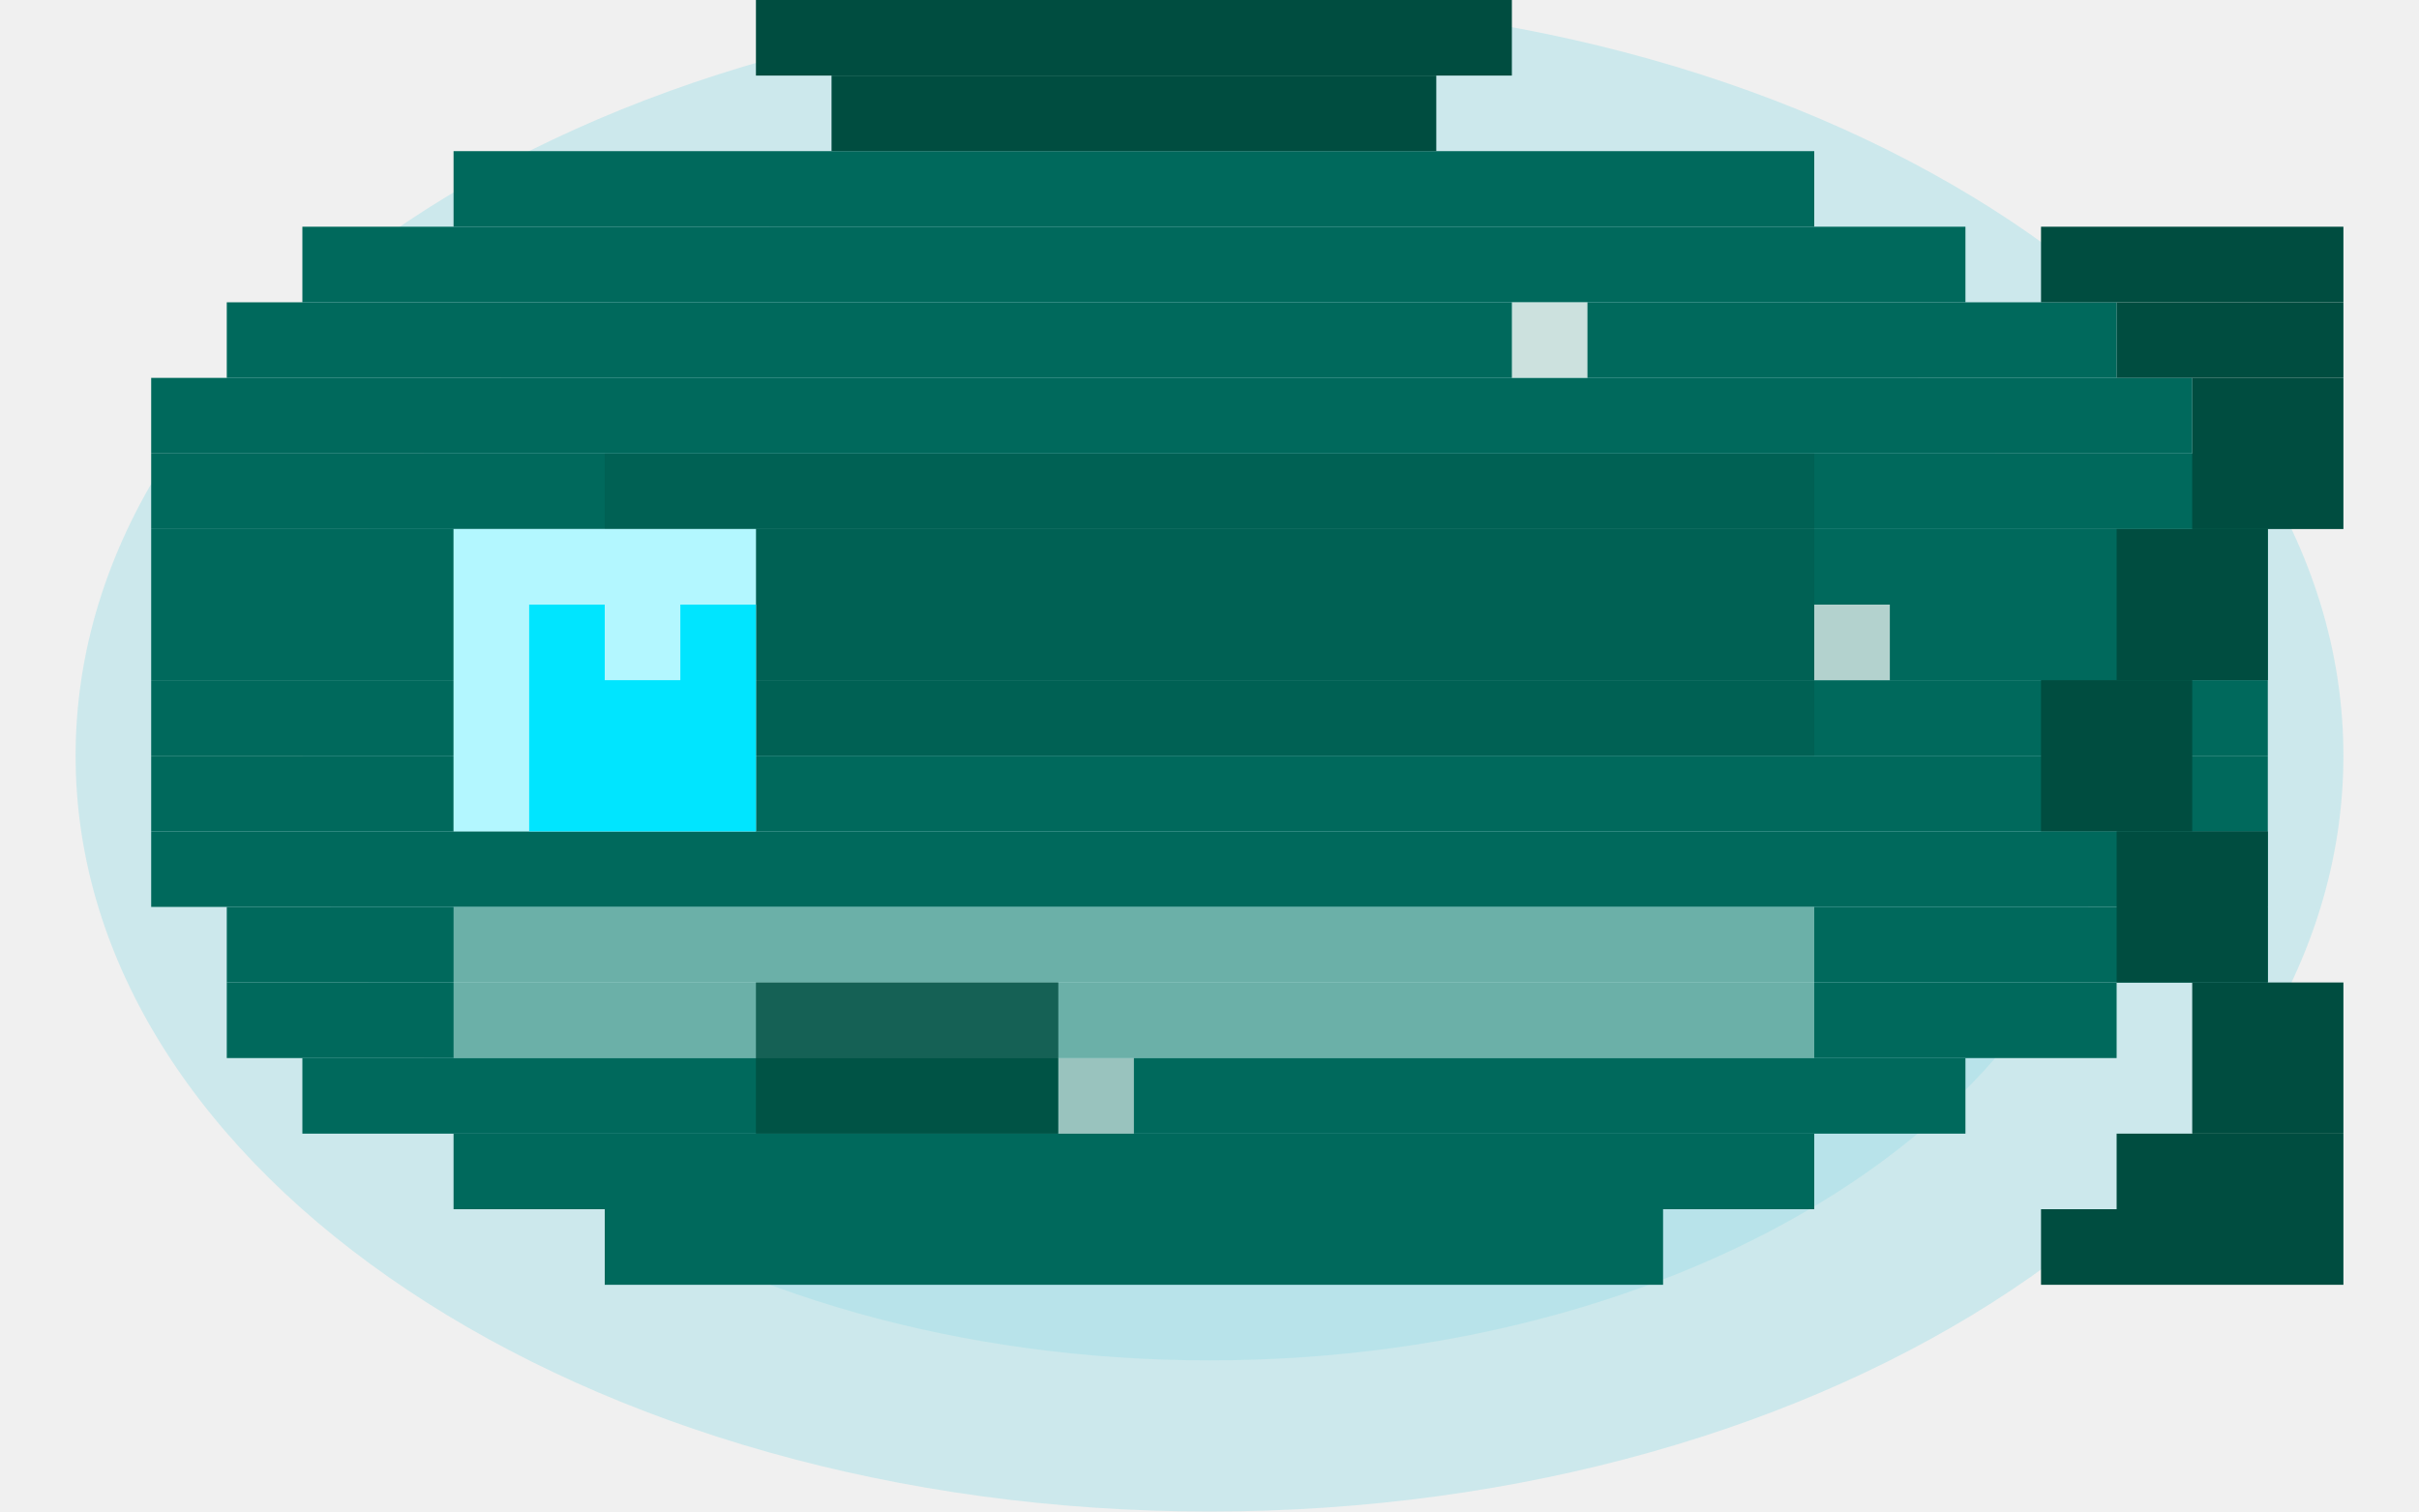
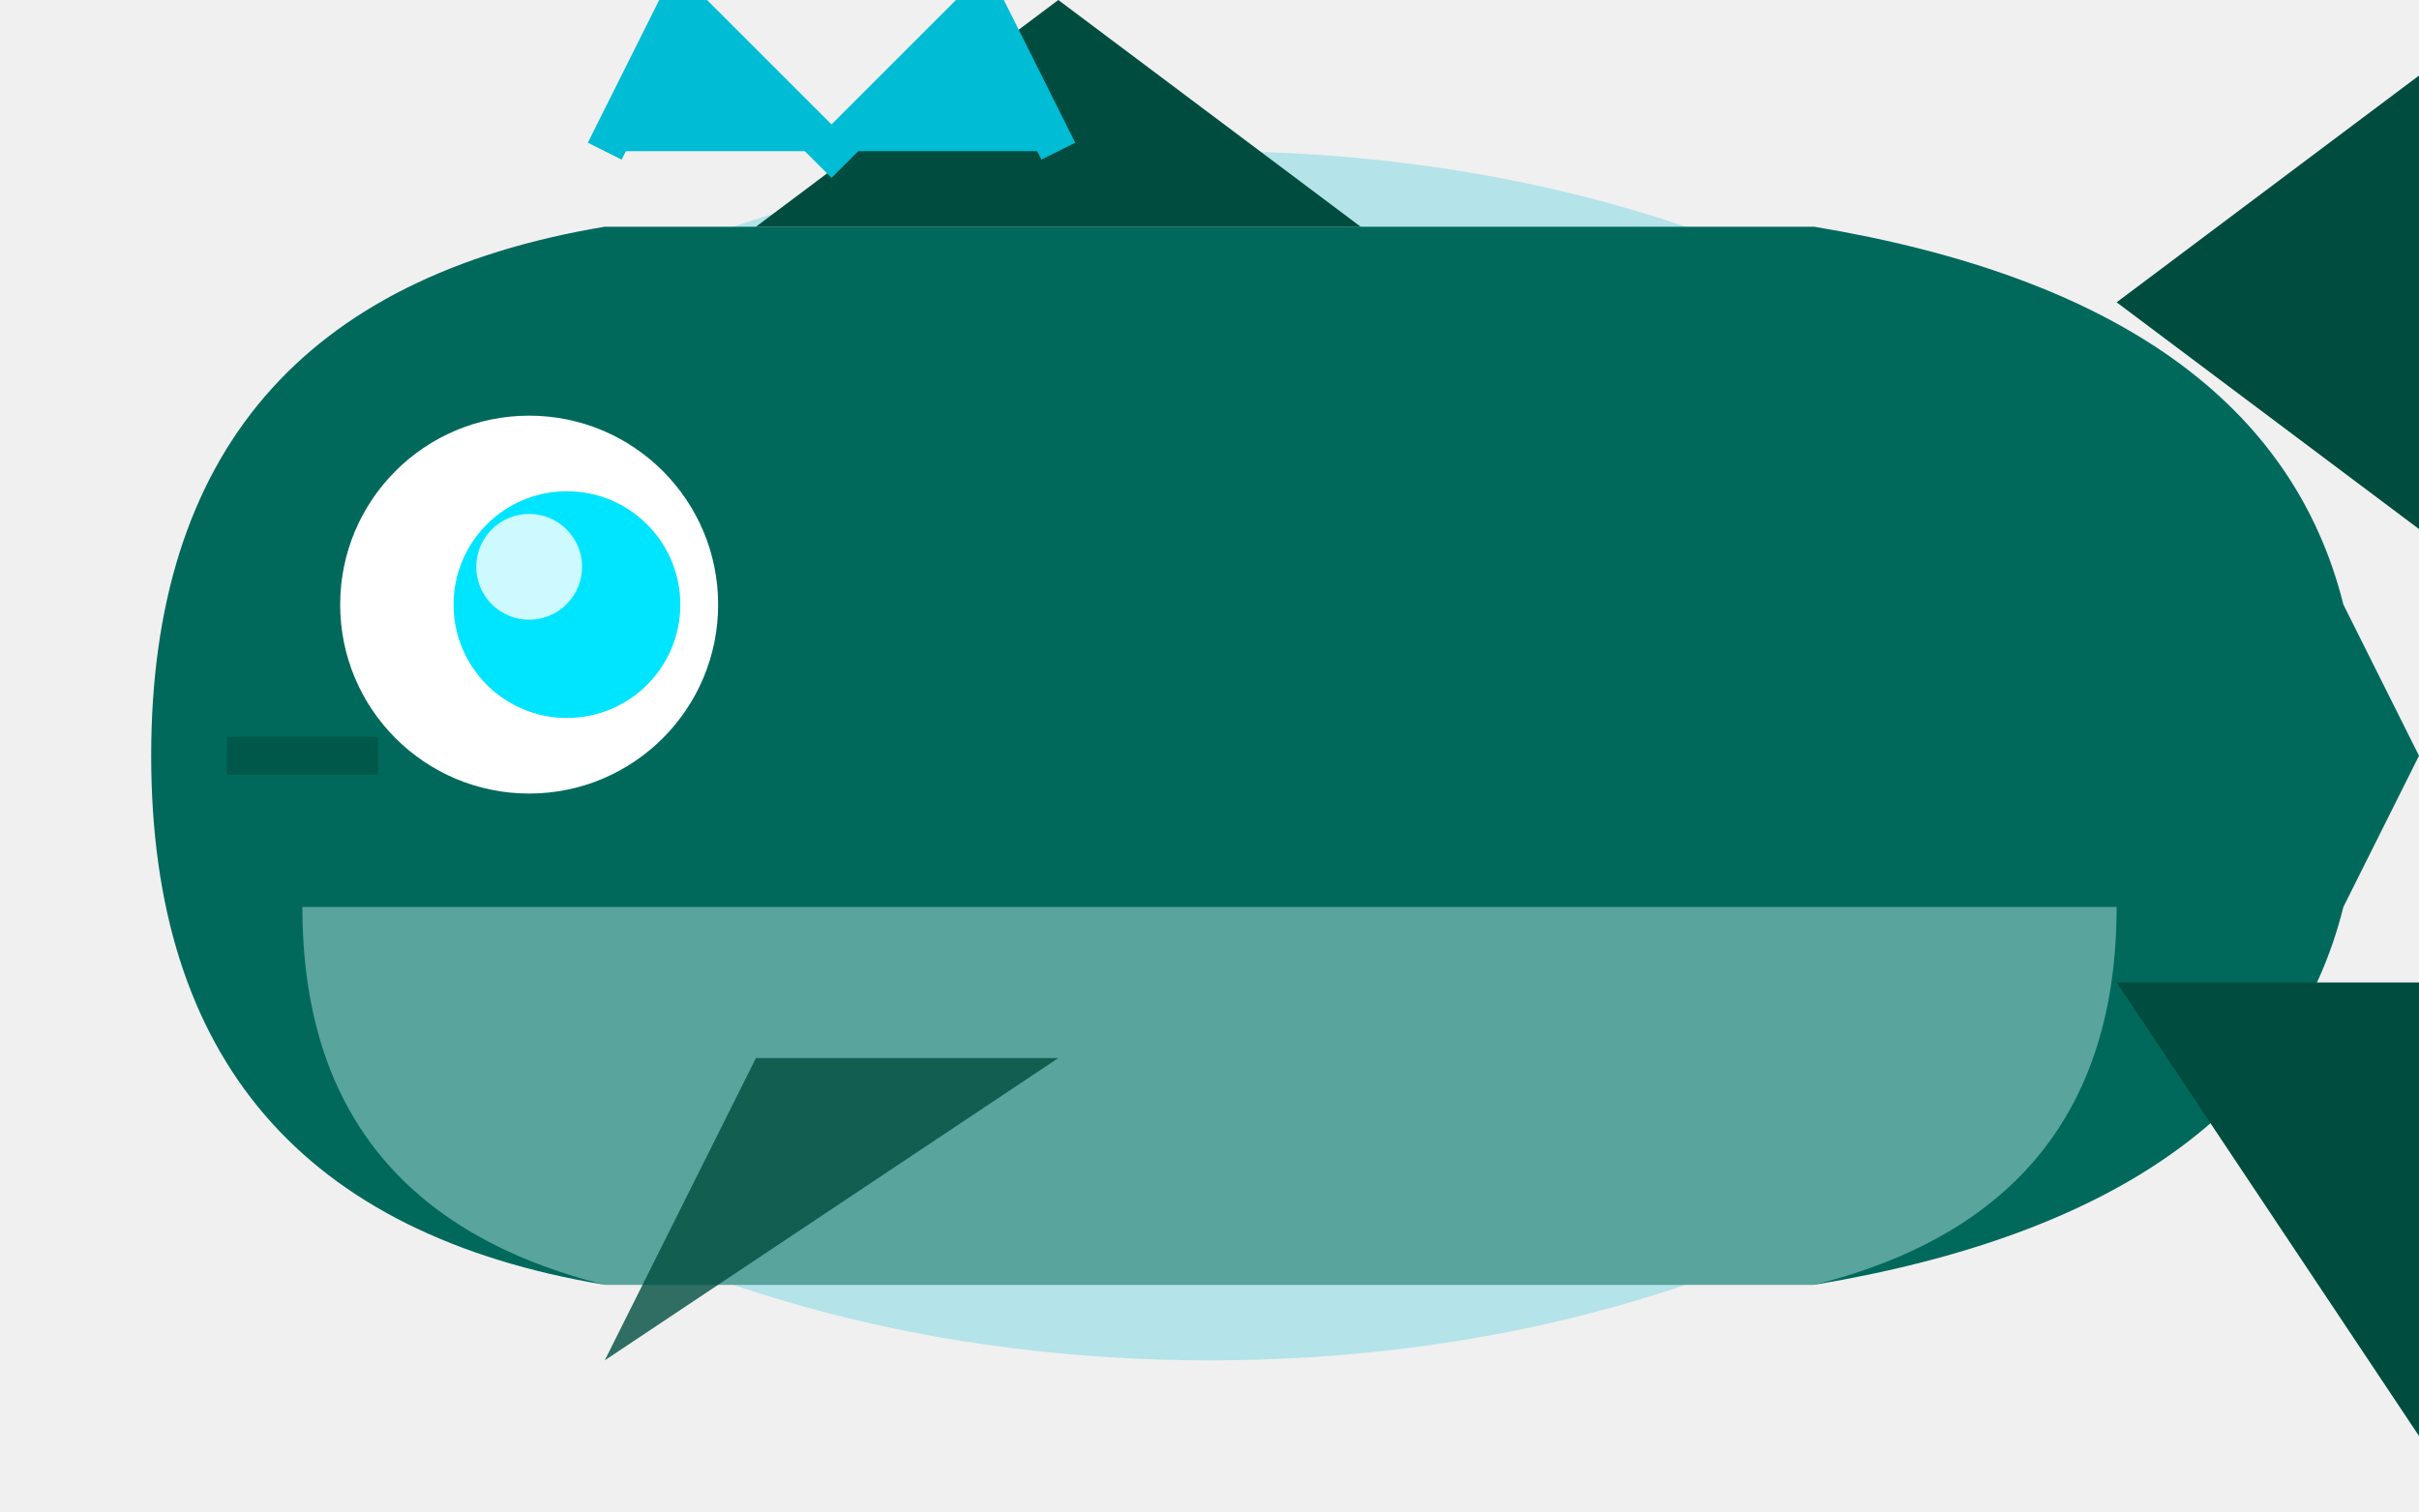
- <svg xmlns="http://www.w3.org/2000/svg" viewBox="0 0 32 20" width="64" height="40" style="image-rendering:pixelated">
-   <ellipse cx="16" cy="10" rx="15" ry="10" fill="#00BCD4" opacity="0.15">
-     <animate attributeName="opacity" values="0.1;0.25;0.1" dur="1.5s" repeatCount="indefinite" />
+ <svg xmlns="http://www.w3.org/2000/svg" viewBox="0 0 32 20" width="64" height="40">
+   <ellipse cx="16" cy="10" rx="13" ry="8" fill="#00BCD4" opacity="0.25">
+     <animate attributeName="opacity" values="0.15;0.35;0.15" dur="2s" repeatCount="indefinite" />
  </ellipse>
-   <ellipse cx="16" cy="10" rx="12" ry="8" fill="#00BCD4" opacity="0.1">
-     <animate attributeName="opacity" values="0.05;0.2;0.05" dur="2s" repeatCount="indefinite" />
-   </ellipse>
-   <rect x="6" y="2" width="18" height="1" fill="#00695C" />
-   <rect x="4" y="3" width="22" height="1" fill="#00695C" />
-   <rect x="3" y="4" width="25" height="1" fill="#00695C" />
-   <rect x="2" y="5" width="27" height="1" fill="#00695C" />
-   <rect x="2" y="6" width="28" height="1" fill="#00695C" />
-   <rect x="2" y="7" width="28" height="1" fill="#00695C" />
-   <rect x="2" y="8" width="28" height="1" fill="#00695C" />
-   <rect x="2" y="9" width="28" height="1" fill="#00695C" />
-   <rect x="2" y="10" width="28" height="1" fill="#00695C" />
-   <rect x="2" y="11" width="28" height="1" fill="#00695C" />
-   <rect x="3" y="12" width="27" height="1" fill="#00695C" />
-   <rect x="3" y="13" width="25" height="1" fill="#00695C" />
-   <rect x="4" y="14" width="22" height="1" fill="#00695C" />
-   <rect x="6" y="15" width="18" height="1" fill="#00695C" />
-   <rect x="8" y="16" width="14" height="1" fill="#00695C" />
-   <rect x="8" y="6" width="16" height="4" fill="#004D40" opacity="0.3" />
-   <rect x="6" y="12" width="18" height="2" fill="#B2DFDB" opacity="0.6" />
-   <rect x="27" y="3" width="4" height="1" fill="#004D40" />
-   <rect x="28" y="4" width="3" height="1" fill="#004D40" />
-   <rect x="29" y="5" width="2" height="2" fill="#004D40" />
-   <rect x="28" y="7" width="2" height="2" fill="#004D40" />
-   <rect x="27" y="9" width="2" height="2" fill="#004D40" />
-   <rect x="28" y="11" width="2" height="2" fill="#004D40" />
-   <rect x="29" y="13" width="2" height="2" fill="#004D40" />
-   <rect x="28" y="15" width="3" height="1" fill="#004D40" />
-   <rect x="27" y="16" width="4" height="1" fill="#004D40" />
-   <rect x="10" y="0" width="10" height="1" fill="#004D40" />
-   <rect x="11" y="1" width="8" height="1" fill="#004D40" />
-   <rect x="10" y="13" width="4" height="2" fill="#004D40" opacity="0.8" />
-   <rect x="6" y="7" width="4" height="4" fill="white" />
-   <rect x="7" y="8" width="3" height="3" fill="#00E5FF" />
-   <rect x="8" y="8" width="1" height="1" fill="white" />
-   <rect x="6" y="7" width="4" height="4" fill="#00E5FF" opacity="0.3">
-     <animate attributeName="opacity" values="0.1;0.4;0.1" dur="1s" repeatCount="indefinite" />
-   </rect>
-   <rect x="20" y="4" width="1" height="1" fill="white" opacity="0.8">
-     <animate attributeName="opacity" values="0;1;0" dur="1.5s" repeatCount="indefinite" />
-   </rect>
-   <rect x="14" y="14" width="1" height="1" fill="white" opacity="0.6">
-     <animate attributeName="opacity" values="0;1;0" dur="2s" repeatCount="indefinite" begin="0.5s" />
-   </rect>
-   <rect x="24" y="8" width="1" height="1" fill="white" opacity="0.7">
-     <animate attributeName="opacity" values="0;1;0" dur="1.8s" repeatCount="indefinite" begin="1s" />
-   </rect>
+   <path d="M2,10 Q2,4 8,3 L24,3 Q30,4 31,8 L32,10 L31,12 Q30,16 24,17 L8,17 Q2,16 2,10 Z" fill="#00695C" />
+   <path d="M4,12 L28,12 Q28,16 24,17 L8,17 Q4,16 4,12 Z" fill="#B2DFDB" opacity="0.5" />
+   <path d="M28,4 L32,1 L32,7 Z" fill="#004D40" />
+   <path d="M28,13 L32,19 L32,13 Z" fill="#004D40" />
+   <path d="M10,3 L14,0 L18,3 Z" fill="#004D40" />
+   <path d="M10,14 L8,18 L14,14 Z" fill="#004D40" opacity="0.8" />
+   <circle cx="7" cy="8" r="2.5" fill="white" />
+   <circle cx="7.5" cy="8" r="1.5" fill="#00E5FF" />
+   <circle cx="7" cy="7.5" r="0.7" fill="white" opacity="0.8" />
+   <path d="M8,2 L9,0 L11,2 L13,0 L14,2" fill="#00BCD4" stroke="#00BCD4" stroke-width="0.5" />
+   <line x1="3" y1="10" x2="5" y2="10" stroke="#004D40" stroke-width="0.5" opacity="0.6" />
</svg>
